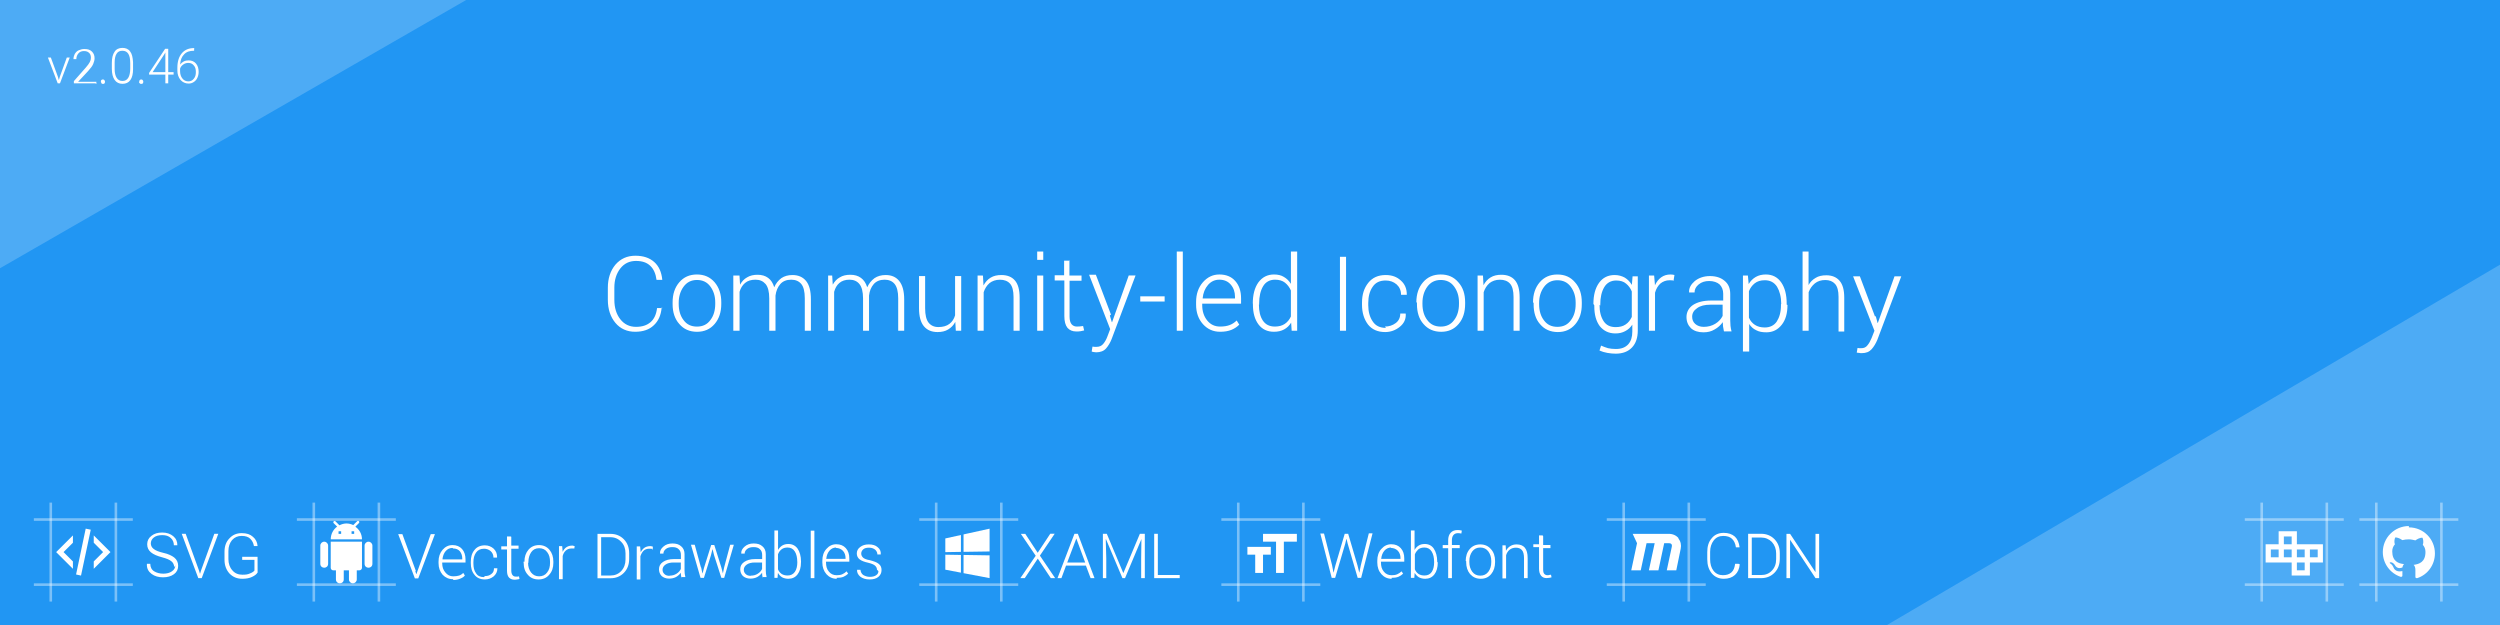
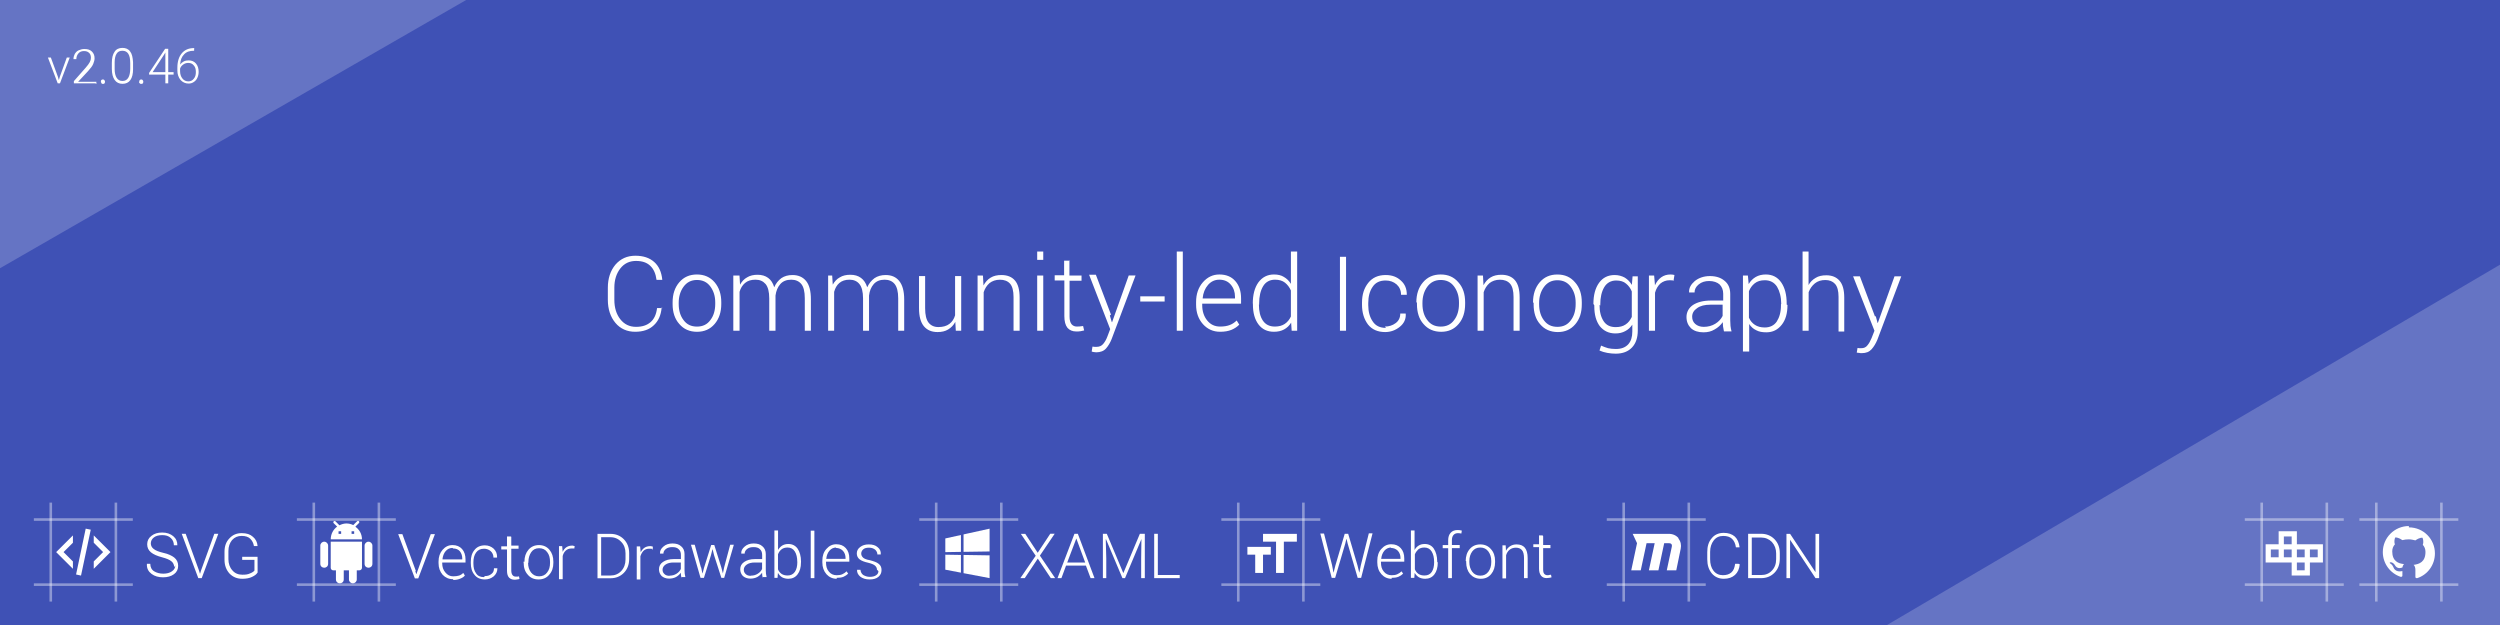
<svg xmlns="http://www.w3.org/2000/svg" fill="#fff" height="240" width="960" viewBox="0 0 960 240">
  <style>.a20{fill-opacity:.2;}.a40{fill-opacity:.4;}</style>
-   <path fill="#2196f3" d="M0 0h960v240H0z" />
+   <path fill="#3f51b5" d="M0 0h960v240H0z" />
  <path class="a20" d="M0 103V0h179L0 103zm820.37 414.8L1204 292.3 1058.06 44 674.43 269.5l145.94 248.3z" />
  <path d="M22.25 29.53l.32 1.16h.05l.35-1.2 2.68-7.4h1.13L23.03 32h-.87l-3.76-9.9h1.13l2.72 7.43zM36.67 32h-8.3v-.85L32.9 26c.76-.86 1.28-1.58 1.57-2.14.3-.56.44-1.1.44-1.65 0-.8-.2-1.5-.7-1.9-.5-.5-1.1-.7-2-.7-.9 0-1.6.3-2.1.9s-.8 1.3-.8 2.2h-1.1c0-.7.2-1.4.5-2 .4-.6.8-1.1 1.5-1.4.7-.3 1.4-.5 2.2-.5 1.3 0 2.2.3 2.9 1 .7.7 1 1.5 1 2.6 0 .7-.2 1.3-.5 2.1s-1 1.7-2 2.8L30 31.4h7v.9zm2.06-.73c0-.2.07-.4.2-.54.15-.15.34-.22.58-.22.3 0 .5.1.6.3.2.2.2.4.2.6 0 .2 0 .4-.2.6-.1.2-.3.2-.6.2-.2 0-.4 0-.5-.2-.1-.1-.2-.3-.2-.5zm12.37-4.8c0 1.88-.34 3.3-1.03 4.26-.68.97-1.7 1.46-3.03 1.46-1.3 0-2.32-.5-3.02-1.5-.7-1-1.06-2.4-1.07-4.2v-2.3c0-1.9.34-3.3 1.04-4.3.6-1 1.7-1.5 3-1.5s2.3.4 3 1.4c.7.9 1 2.3 1.1 4.1v2.4zM50 24.1c0-1.52-.24-2.67-.73-3.44-.5-.78-1.25-1.17-2.25-1.17-.98 0-1.72.3-2.22 1.1-.5.7-.76 1.9-.77 3.3v2.6c0 1.5.26 2.6.77 3.4.5.8 1.26 1.2 2.24 1.2.97 0 1.7-.4 2.2-1.2.5-.8.76-2 .77-3.5V24zm3.48 7.17c0-.2.07-.4.2-.54.14-.15.33-.22.58-.22.24 0 .43.1.57.3.14.2.2.4.2.6 0 .2-.06.4-.2.6s-.33.2-.57.2c-.25 0-.44 0-.57-.2-.2-.1-.3-.3-.3-.5zM64.6 27.7h2.06v.94H64.6V32h-1.1v-3.36h-6.25V28l6.15-9.25h1.2v8.96zm-6 0h4.9v-7.54L63 21l-4.4 6.7zm15.95-9.14v.93h-.12c-1.6 0-2.84.4-3.75 1.4-.9.9-1.42 2.2-1.5 3.9.35-.5.8-.9 1.38-1.2.56-.3 1.2-.4 1.9-.4 1.16 0 2.1.4 2.78 1.2.7.8 1.04 1.9 1.04 3.2 0 .8-.17 1.6-.5 2.3-.3.7-.77 1.2-1.37 1.6-.6.4-1.2.6-2 .6-1.2 0-2.3-.5-3.1-1.4-.8-1-1.2-2.2-1.2-3.6V26c0-2.4.6-4.23 1.7-5.54 1.1-1.3 2.6-1.97 4.6-2h.3zm-2.27 5.6c-.7 0-1.34.2-1.93.62-.6.42-1 .94-1.2 1.58v.94c0 1.16.3 2.1.9 2.85.58.74 1.35 1.1 2.3 1.1.85 0 1.54-.34 2.06-1.02.6-.68.8-1.54.8-2.57 0-1.06-.2-1.9-.8-2.54-.5-.64-1.2-.96-2.1-.96zm181.74 93.94l.04.12c-.25 2.85-1.26 5.1-3.05 6.73-1.7 1.63-4.1 2.45-7.1 2.45-3.1 0-5.7-1.14-7.6-3.42-1.9-2.28-2.9-5.24-2.9-8.86v-4.62c0-3.6 1-6.57 2.9-8.86 2-2.3 4.5-3.44 7.7-3.44 3 0 5.4.8 7.2 2.4 1.8 1.6 2.8 3.86 3.1 6.76v.1l-2.2.02c-.3-2.36-1.1-4.16-2.4-5.4-1.3-1.26-3.1-1.88-5.5-1.88-2.5 0-4.5.96-6 2.88s-2.3 4.38-2.3 7.38v4.65c0 3.1.8 5.6 2.3 7.5 1.5 1.9 3.5 2.9 6 2.9 2.4 0 4.2-.6 5.6-1.8 1.4-1.2 2.2-3 2.5-5.4h2.2zm4.26-2.02c0-3.13.85-5.7 2.56-7.68 1.7-2 3.96-3 6.78-3 2.82 0 5.08 1 6.8 3 1.7 2 2.55 4.55 2.55 7.67v.66c0 3.13-.85 5.7-2.55 7.68-1.7 2-3.96 3-6.77 3-2.83 0-5.1-1-6.8-3-1.72-1.9-2.57-4.5-2.57-7.6v-.6zm2.34.63c0 2.5.62 4.6 1.86 6.2 1.23 1.7 2.96 2.5 5.17 2.5 2.18 0 3.9-.8 5.13-2.5 1.24-1.6 1.87-3.7 1.87-6.2v-.6c0-2.4-.63-4.4-1.88-6.1-1.25-1.7-2.97-2.5-5.15-2.5-2.2 0-3.9.9-5.14 2.6-1.24 1.7-1.86 3.8-1.86 6.2v.7zm23.34-10.9l.22 3.5c.67-1.2 1.57-2.2 2.7-2.8 1.13-.7 2.47-1 4.04-1 1.6 0 2.96.4 4.04 1.2 1.1.8 1.87 2 2.34 3.6.64-1.5 1.55-2.6 2.73-3.5 1.18-.8 2.6-1.2 4.3-1.2 2.25 0 4 .8 5.22 2.3 1.22 1.5 1.83 3.8 1.83 7V127h-2.34v-12.43c0-2.62-.46-4.47-1.38-5.55-.92-1.08-2.2-1.62-3.83-1.62-1.8 0-3.22.57-4.2 1.7-1 1.15-1.6 2.6-1.84 4.4V127h-2.4v-12.43c0-2.57-.5-4.4-1.4-5.5-1-1.12-2.2-1.67-3.9-1.67s-3 .42-4 1.27c-1 .84-1.7 1.98-2.1 3.4V127h-2.4v-21.2h2.1zm35.6 0l.22 3.5c.67-1.2 1.57-2.2 2.7-2.8 1.13-.7 2.47-1 4.03-1 1.7 0 3 .4 4.1 1.2 1.1.8 1.9 2 2.4 3.6.7-1.5 1.6-2.6 2.8-3.5 1.2-.8 2.6-1.2 4.3-1.2 2.3 0 4 .8 5.2 2.3 1.2 1.5 1.9 3.8 1.9 7V127h-2.3v-12.43c0-2.62-.5-4.47-1.4-5.55-.9-1.08-2.2-1.62-3.8-1.62-1.8 0-3.2.57-4.2 1.7-1 1.15-1.6 2.6-1.8 4.4V127h-2.3v-12.43c0-2.57-.5-4.4-1.4-5.5-.9-1.12-2.2-1.67-3.8-1.67s-2.9.42-3.9 1.27c-1 .84-1.6 1.98-2 3.4V127H318v-21.2h2.1zm47.27 17.8c-.67 1.3-1.58 2.2-2.73 2.9-1.14.7-2.5 1-4.06 1-2.23 0-3.97-.7-5.24-2.2-1.26-1.5-1.9-3.8-1.9-7V106h2.35v12.34c0 2.6.44 4.43 1.32 5.55.88 1.1 2.13 1.7 3.75 1.7 1.77 0 3.18-.4 4.23-1.2 1.06-.8 1.8-1.9 2.2-3.3V106h2.35v21h-2.07l-.2-3.47zm10.63-17.7l.2 3.7c.7-1.3 1.6-2.3 2.76-3 1.15-.7 2.5-1 4.1-1 2.28 0 4.03.7 5.22 2.1 1.2 1.4 1.8 3.6 1.8 6.6V127h-2.34v-12.92c0-2.44-.46-4.16-1.36-5.17-.9-1-2.2-1.5-3.86-1.5-1.64 0-2.98.5-4 1.3-1.05.9-1.8 2.1-2.25 3.5V127h-2.34v-21.2h2zM400.6 127h-2.32v-21.2h2.33V127zm0-27.2h-2.32v-3.2h2.33v3.2zm10.06.4v5.6h4.65v2h-4.6v13.8c0 1.37.3 2.35.8 2.93.5.58 1.2.87 2 .87.4 0 .8-.02 1.1-.05.4-.03.8-.08 1.3-.16l.4 1.7c-.4.1-.8.2-1.4.3-.5.1-1.1.1-1.6.1-1.5 0-2.6-.5-3.4-1.4-.8-1-1.2-2.5-1.2-4.5v-13.7H405v-2h3.62v-5.6h2.36zm15.52 20.97l.75 2.52h.12l6.38-17.9h2.62l-9.18 24.4c-.55 1.4-1.26 2.6-2.13 3.6-.87 1-2.15 1.5-3.83 1.5-.2 0-.6-.1-.9-.1-.4-.1-.7-.1-.8-.2l.3-1.9.8.1h.8c1.1 0 1.9-.4 2.5-1.1.6-.7 1.2-1.7 1.6-2.8l1.1-2.9-8.1-20.9h2.6l5.8 15.3zm11.68-7.37h9.36v2h-9.36zm14.02-17.2h2.32V127h-2.32zm16.64 30.8c-2.64 0-4.84-.98-6.6-2.94-1.74-1.96-2.62-4.44-2.62-7.44v-1.08c0-3.03.87-5.55 2.6-7.54 1.75-2 3.85-3 6.33-3 2.6 0 4.63.83 6.1 2.5 1.5 1.67 2.24 3.9 2.24 6.67v2.03h-14.92v.56c0 2.34.63 4.3 1.9 5.88 1.25 1.57 2.9 2.36 4.97 2.36 1.46 0 2.7-.2 3.73-.6 1.03-.4 1.9-1 2.63-1.74l1 1.6c-.8.83-1.8 1.5-3 2-1.23.5-2.68.74-4.36.74zm-.3-20c-1.73 0-3.18.67-4.35 2.02-1.17 1.36-1.85 3.05-2.05 5.08l.04.1h12.38v-.6c0-1.88-.54-3.44-1.62-4.7-1.08-1.27-2.55-1.9-4.4-1.9zm12.85 9.17c0-3.38.7-6.1 2.14-8.12 1.5-2.03 3.5-3.05 6-3.05 1.5 0 2.8.3 3.8.94 1.1.63 2 1.52 2.7 2.67V96.6h2.4V127H496l-.2-3.1c-.7 1.14-1.6 2-2.7 2.6-1.1.6-2.4.9-3.9.9-2.55 0-4.53-.94-5.95-2.83-1.42-1.9-2.13-4.42-2.13-7.6v-.4zm2.35.4c0 2.58.5 4.63 1.53 6.15 1.02 1.52 2.56 2.28 4.62 2.28 1.5 0 2.77-.34 3.78-1.02 1-.68 1.8-1.63 2.35-2.84v-10c-.53-1.22-1.3-2.22-2.27-3-.97-.76-2.25-1.14-3.82-1.14-2 0-3.6.85-4.6 2.55-1 1.7-1.5 3.9-1.5 6.62v.4zm31.12-18.37h2.34V127h-2.34zm17.28 26.8c1.55 0 2.92-.44 4.1-1.32 1.2-.88 1.78-2.1 1.78-3.67h2.07l.04.2c.1 2-.7 3.6-2.3 4.9-1.6 1.3-3.5 2-5.6 2-2.9 0-5.1-1-6.6-2.9-1.5-2-2.3-4.5-2.3-7.6v-.8c0-3.1.8-5.6 2.4-7.6 1.6-2 3.8-3 6.7-3 2.4 0 4.3.7 5.8 2.1 1.6 1.4 2.3 3.2 2.3 5.4v.1H538c0-1.7-.6-3-1.7-4-1.17-1-2.56-1.5-4.2-1.5-2.28 0-3.96.8-5.05 2.5-1.1 1.6-1.64 3.7-1.64 6.2v.8c0 2.5.6 4.6 1.7 6.2 1.1 1.7 2.8 2.5 5.1 2.5zm12.06-9.32c0-3.13.85-5.7 2.56-7.68 1.7-2 3.96-3 6.77-3 2.9 0 5.1 1 6.8 3 1.8 2 2.6 4.55 2.6 7.67v.66c0 3.13-.8 5.7-2.5 7.68-1.7 2-3.9 3-6.7 3-2.8 0-5.1-1-6.8-3-1.7-1.9-2.5-4.5-2.5-7.6v-.6zm2.34.63c0 2.5.62 4.6 1.86 6.2 1.24 1.7 2.96 2.5 5.17 2.5 2.18 0 3.9-.8 5.13-2.5 1.24-1.6 1.87-3.7 1.87-6.2v-.6c0-2.4-.63-4.4-1.88-6.1-1.25-1.7-2.97-2.5-5.15-2.5-2.2 0-3.9.9-5.14 2.6-1.24 1.7-1.86 3.8-1.86 6.2v.7zm23.24-10.9l.2 3.7c.7-1.3 1.6-2.3 2.76-3 1.15-.7 2.5-1 4.1-1 2.28 0 4.02.7 5.22 2.1 1.2 1.4 1.8 3.6 1.8 6.6V127h-2.34v-12.92c0-2.44-.46-4.16-1.36-5.17-.9-1-2.2-1.5-3.86-1.5-1.64 0-2.98.5-4 1.3-1.05.9-1.8 2.1-2.25 3.5V127h-2.34v-21.2h2zm19.22 10.3c0-3.1.85-5.7 2.56-7.7 1.7-2 3.96-3 6.77-3 2.9 0 5.1 1 6.8 3 1.8 2 2.6 4.6 2.6 7.7v.7c0 3.2-.8 5.7-2.5 7.7s-3.9 3-6.7 3c-2.8 0-5.1-1-6.8-3-1.7-1.9-2.5-4.5-2.5-7.6v-.6zm2.34.7c0 2.5.62 4.6 1.86 6.2 1.24 1.7 2.96 2.5 5.17 2.5 2.18 0 3.9-.8 5.13-2.5 1.24-1.6 1.87-3.7 1.87-6.2v-.6c0-2.4-.63-4.4-1.88-6.1-1.25-1.7-2.97-2.5-5.15-2.5-2.2 0-3.9.9-5.14 2.6-1.24 1.7-1.86 3.7-1.86 6.2v.7zm20.85-.1c0-3.4.72-6.1 2.16-8.1 1.44-2 3.44-3 6-3 1.5 0 2.8.4 3.9 1 1.1.7 2 1.6 2.7 2.8l.28-3.3h2v20.8c0 2.7-.7 4.9-2.2 6.5-1.5 1.6-3.6 2.4-6.3 2.4-1 0-2.1-.1-3.2-.3s-2.1-.5-3-.9l.6-1.9c.9.4 1.7.7 2.7 1 .9.2 1.9.3 3 .3 2.1 0 3.6-.6 4.7-1.76 1.1-1.2 1.6-2.84 1.6-4.94v-2.64c-.7 1.06-1.6 1.9-2.7 2.47-1.1.6-2.3.9-3.8.9-2.5 0-4.5-.96-6-2.8-1.4-1.9-2.1-4.4-2.1-7.6v-.4zm2.35.4c0 2.6.52 4.6 1.56 6.2s2.6 2.3 4.65 2.3c1.5 0 2.77-.3 3.78-1 1.1-.7 1.8-1.7 2.4-2.9v-9.8c-.5-1.2-1.2-2.2-2.2-3-.9-.8-2.2-1.2-3.8-1.2-2 0-3.6.9-4.6 2.6-1 1.7-1.5 3.9-1.5 6.6v.4zm28.68-9.4l-1.72-.1c-1.47 0-2.68.5-3.63 1.3-.94.9-1.6 2-2.02 3.5V127h-2.34v-21.2h2l.3 3.52v.24c.6-1.3 1.4-2.33 2.4-3.06s2.2-1.1 3.6-1.1c.3 0 .6.02.8.06.3.04.5.08.7.13l-.3 1.9zm19.07 19.4c-.16-.7-.27-1.3-.33-1.8-.07-.5-.1-1-.1-1.6-.78 1.1-1.83 2.1-3.13 2.8-1.3.8-2.7 1.1-4.3 1.1-2 0-3.6-.5-4.8-1.6-1.1-1.1-1.7-2.5-1.7-4.3 0-1.9.9-3.5 2.5-4.6 1.7-1.1 4-1.7 6.9-1.7h4.7v-2.6c0-1.5-.5-2.7-1.4-3.6-.9-.8-2.3-1.3-4-1.3-1.6 0-2.9.4-4 1.3s-1.6 1.9-1.6 3.1h-2.1v-.1c-.1-1.6.7-3 2.2-4.3 1.5-1.2 3.5-1.9 5.8-1.9s4.2.6 5.6 1.8c1.5 1.2 2.2 2.9 2.2 5.1V123c0 .72.1 1.45.1 2.15.1.7.2 1.4.4 2.1H662zm-7.68-1.6c1.6 0 3.1-.4 4.4-1.2 1.3-.8 2.2-1.8 2.8-3V117h-4.7c-2.2 0-3.9.44-5.1 1.33-1.3.88-1.9 1.97-1.9 3.28 0 1.2.4 2.1 1.2 2.8.8.7 1.9 1.1 3.2 1.1zm32.1-8.4c0 3.2-.7 5.7-2.2 7.6-1.5 1.9-3.4 2.9-5.9 2.9-1.5 0-2.8-.2-3.9-.8-1.1-.5-2-1.3-2.7-2.4V135h-2.4v-29.2h1.9l.3 3.28c.7-1.17 1.6-2.08 2.7-2.72 1.1-.64 2.4-.96 3.9-.96 2.5 0 4.5 1.02 5.9 3.05 1.4 2.03 2.1 4.73 2.1 8.12v.4zm-2.4-.4c0-2.7-.6-4.9-1.6-6.6-1.1-1.7-2.7-2.5-4.7-2.5-1.6 0-2.9.4-3.9 1.2-1 .8-1.7 1.8-2.2 3V122c.5 1.17 1.3 2.1 2.3 2.75 1 .65 2.2 1 3.8 1 2 0 3.6-.8 4.6-2.3 1-1.57 1.6-3.6 1.6-6.17v-.4zm10.4-7.1c.7-1.3 1.6-2.2 2.8-2.9 1.1-.7 2.5-1 4.1-1 2.2 0 3.9.7 5.1 2.1 1.2 1.4 1.8 3.5 1.8 6.5v13H706V114c0-2.3-.44-3.96-1.34-4.97-.9-1-2.15-1.5-3.74-1.5-1.6 0-2.94.43-4 1.28-1.1.9-1.88 2-2.4 3.4V127h-2.33V96.6h2.3v12.82zm25.9 11.8l.7 2.6h.1l6.4-17.9h2.6l-9.2 24.4c-.6 1.4-1.3 2.6-2.2 3.6-.9 1-2.1 1.5-3.8 1.5-.3 0-.6 0-1-.1-.4 0-.7-.1-.9-.1l.3-1.8.7.1h.7c1 0 1.8-.3 2.4-1.1.6-.7 1.1-1.6 1.6-2.8l1.1-2.8-8.2-20.9h2.6l5.8 15.4z" />
  <path class="a40" d="M19 193h1v38h-1zm25 0h1v38h-1z" />
  <path class="a40" d="M13 199h38v1H13zm0 25h38v1H13z" />
  <path d="M32.9 203l1.95.4-3.74 17.62-1.9-.42 3.7-17.6zm6.7 9l-3.6-3.6v-2.8l6.42 6.4-6.42 6.42v-2.83l3.6-3.6zm-18.02 0l6.42-6.4v2.82L24.4 212l3.6 3.6v2.82l-6.42-6.4zm45.3 5.82c0-.93-.35-1.7-1.04-2.27-.7-.6-1.9-1.1-3.64-1.56-1.86-.5-3.28-1.1-4.24-1.9-.96-.8-1.44-1.8-1.44-3.1s.54-2.4 1.6-3.2c1.1-.9 2.47-1.3 4.16-1.3 1.75 0 3.17.5 4.25 1.4s1.6 2.1 1.57 3.5h-1.33c0-1.1-.4-2.1-1.2-2.8-.82-.8-1.9-1.1-3.3-1.1-1.36 0-2.43.3-3.2.9-.77.6-1.16 1.4-1.16 2.3 0 .8.4 1.6 1.1 2.1.7.6 2 1.1 3.7 1.5 1.9.4 3.3 1.1 4.2 1.8 1 .8 1.5 1.9 1.5 3.2 0 1.3-.5 2.4-1.6 3.2-1.1.8-2.5 1.2-4.2 1.2-1.7 0-3.2-.4-4.4-1.3-1.2-.9-1.9-2.1-1.8-3.8v-.1h1.3c0 1.3.5 2.3 1.5 2.9 1 .6 2.2.9 3.5.9s2.5-.3 3.3-.9c.9-.6 1.3-1.37 1.3-2.3zm9.55 1.3l.34 1.14h.07l.34-1.14 5.12-14.15h1.53L77.46 222h-1.32l-6.36-17.03h1.52l5.13 14.15zm22.38.84c-.3.56-1 1.08-2 1.56-1 .5-2.3.73-3.8.73-2 0-3.6-.68-4.9-2.03-1.2-1.34-1.9-3.1-1.9-5.24v-3.12c0-2.1.6-3.82 1.9-5.14 1.2-1.33 2.8-2 4.7-2 1.9 0 3.3.47 4.3 1.4 1.1.9 1.7 2.1 1.8 3.57h-1.4c-.2-1.2-.7-2.1-1.4-2.8-.7-.7-1.8-1.1-3.3-1.1-1.5 0-2.7.5-3.7 1.6-.9 1.1-1.4 2.5-1.4 4.2v3.1c0 1.7.5 3.2 1.5 4.3 1 1.2 2.3 1.7 3.9 1.7 1.2 0 2.1-.1 2.9-.5.8-.3 1.4-.7 1.7-1.1V215H93v-1.2h5.9l.02 6.1z" />
  <path class="a40" d="M120 193h1v38h-1zm25 0h1v38h-1z" />
  <path class="a40" d="M114 199h38v1h-38zm0 25h38v1h-38z" />
  <path d="M136 205h-1v-1h1m-5 1h-1v-1h1m5.53-1.84l1.3-1.3c.2-.2.2-.5 0-.7-.2-.2-.5-.2-.7 0l-1.48 1.47c-.8-.4-1.7-.62-2.65-.62-.96 0-1.86.3-2.66.7l-1.5-1.5c-.18-.2-.5-.2-.7 0-.2.2-.2.5 0 .7l1.32 1.3c-1.5 1.1-2.46 2.9-2.46 4.9h12c0-2-.97-3.7-2.47-4.8zm4.97 5.85c-.83 0-1.5.7-1.5 1.5v7c0 .9.67 1.5 1.5 1.5s1.5-.6 1.5-1.5v-7c0-.8-.67-1.5-1.5-1.5zm-17 0c-.83 0-1.5.7-1.5 1.5v7c0 .9.67 1.5 1.5 1.5s1.5-.6 1.5-1.5v-7c0-.8-.67-1.5-1.5-1.5zm2.5 10c0 .6.45 1 1 1h1v3.5c0 .9.67 1.5 1.5 1.5s1.5-.6 1.5-1.5V219h2v3.5c0 .84.67 1.5 1.5 1.5s1.5-.66 1.5-1.5V219h1c.55 0 1-.44 1-1v-10h-12v10zm32.47 1.2l.34 1.2h.1l.4-1.1 5.1-14.2h1.6l-6.4 17h-1.3l-6.4-17h1.6l5.2 14.2zm14.46 3.2c-1.6 0-2.9-.6-3.96-1.7-1.04-1.2-1.57-2.7-1.57-4.5v-.6c0-1.8.52-3.3 1.56-4.5 1.05-1.2 2.3-1.8 3.8-1.8 1.55 0 2.77.5 3.66 1.5.9 1 1.34 2.4 1.34 4v1.2h-8.95v.3c0 1.4.4 2.6 1.2 3.5.8 1 1.8 1.5 3 1.5.9 0 1.6-.1 2.3-.3.6-.2 1.2-.6 1.6-1l.6 1c-.4.5-1 .9-1.8 1.2-.7.3-1.6.5-2.6.5zm-.18-12c-1.03 0-1.9.4-2.6 1.2-.7.8-1.12 1.9-1.24 3.1l.1.1h7.5v-.3c0-1.1-.3-2-.9-2.8-.6-.7-1.5-1.1-2.6-1.1zm12.48 10.8c.93 0 1.75-.2 2.46-.8.7-.5 1-1.2 1-2.2h1.3v.1c0 1.2-.5 2.2-1.4 3-1 .8-2.1 1.2-3.4 1.2-1.7 0-3.1-.6-4-1.8-1-1.2-1.4-2.7-1.4-4.5v-.5c0-1.8.4-3.3 1.4-4.5.9-1.2 2.3-1.8 4-1.8 1.4 0 2.5.5 3.4 1.3.9.9 1.3 1.9 1.3 3.3l-.1.1h-1.3c0-1-.4-1.9-1.1-2.5-.7-.6-1.6-.9-2.5-.9-1.4 0-2.4.5-3.1 1.5-.7 1-1 2.2-1 3.7v.5c0 1.5.3 2.78 1 3.7.6 1 1.6 1.5 3 1.5zm10.1-15.1v3.4h2.8v1.2h-2.8v8.3c0 .8.15 1.4.46 1.8.3.4.7.6 1.2.6h.6c.2 0 .4 0 .7-.1l.2 1c-.3.1-.5.2-.9.2-.4.1-.7.1-1 .1-.9 0-1.6-.3-2.1-.8s-.8-1.4-.8-2.6V211h-2.2v-1.2h2.2V206h1.4zm5.05 9.6c0-1.9.52-3.4 1.54-4.6 1.02-1.2 2.38-1.8 4.07-1.8 1.6 0 3 .6 4 1.8 1 1.2 1.5 2.7 1.5 4.6v.4c0 1.9-.5 3.4-1.6 4.6-1 1.2-2.4 1.8-4.1 1.8-1.7 0-3.1-.6-4.1-1.8-1.1-1.2-1.6-2.7-1.6-4.6l-.1-.4zm1.4.4c0 1.5.38 2.7 1.13 3.7.8 1 1.8 1.5 3.1 1.5s2.4-.5 3.1-1.5c.8-1 1.1-2.2 1.1-3.7v-.4c0-1.4-.3-2.7-1.1-3.7-.7-1-1.8-1.5-3.1-1.5s-2.3.5-3 1.5c-.7 1-1.1 2.3-1.1 3.7v.4zm17.72-5.5h-1.06c-.88 0-1.6.3-2.17.8-.56.5-.97 1.2-1.2 2.1v8.9h-1.42v-12.7h1.23l.18 2.1v.1c.37-.8.86-1.4 1.47-1.8.62-.4 1.35-.6 2.2-.6.2 0 .36 0 .53.1l.42.1-.2 1.2zm8.94 11.7V205h4.96c2.08 0 3.8.7 5.16 2.08 1.36 1.4 2.04 3.17 2.04 5.35v2.2c0 2.18-.68 3.97-2.04 5.35-1.36 1.38-3.08 2.07-5.16 2.07h-4.96zm1.4-15.8V221h3.56c1.68 0 3.07-.56 4.16-1.74 1.1-1.18 1.64-2.67 1.64-4.47v-2.3c0-1.8-.55-3.3-1.64-4.4-1.1-1.2-2.48-1.8-4.16-1.8h-3.57zm19.4 4.2h-1.03c-.8 0-1.6.3-2.1.8s-.9 1.2-1.2 2.1v8.9h-1.4v-12.7h1.3l.2 2.1v.2c.4-.8.9-1.4 1.5-1.8.6-.4 1.4-.6 2.2-.6.2 0 .4 0 .6.1l.4.1-.1 1.2zM261.7 222c-.1-.42-.16-.8-.2-1.1-.04-.33-.06-.64-.06-.97-.47.67-1.1 1.22-1.87 1.66-.8.4-1.66.6-2.64.6-1.2 0-2.17-.4-2.86-1-.68-.7-1.02-1.6-1.02-2.6 0-1.2.5-2.1 1.52-2.8 1.02-.7 2.38-1.1 4.1-1.1h2.8v-1.6c0-1-.3-1.7-.87-2.2-.58-.6-1.4-.8-2.45-.8-.97 0-1.78.2-2.43.7-.65.5-.97 1.1-.97 1.8h-1.28l-.03-.1c-.05-1 .38-1.8 1.3-2.6.9-.8 2.06-1.2 3.46-1.2s2.53.3 3.38 1.1c.85.7 1.28 1.7 1.28 3v6.2c0 .4.02.9.07 1.3s.14.8.25 1.3h-1.46zm-4.6-.95c1 0 1.9-.24 2.66-.73.78-.48 1.34-1.1 1.68-1.84V216h-2.82c-1.28 0-2.3.27-3.06.8-.76.53-1.14 1.2-1.14 1.98 0 .67.24 1.2.7 1.63.48.5 1.14.7 1.97.7zm12.14-3.15l.48 2.26h.07l.6-2.27 2.7-8.6h1.2l2.7 8.6.6 2.3.5-2.4 2.3-8.6h1.4l-3.7 12.7H277l-2.8-8.7-.54-2.2h-.1l-.55 2.2-2.7 8.7H269l-3.67-12.7h1.45l2.35 8.6zm23.66 4.1c-.1-.42-.16-.8-.2-1.1-.04-.33-.06-.64-.06-.97-.47.67-1.1 1.22-1.87 1.66-.8.4-1.66.6-2.64.6-1.2 0-2.17-.4-2.86-1-.68-.7-1.02-1.6-1.02-2.6 0-1.2.5-2.1 1.52-2.8 1.02-.7 2.38-1.1 4.1-1.1h2.8v-1.6c0-1-.3-1.7-.87-2.2-.58-.6-1.4-.8-2.45-.8-.97 0-1.78.2-2.43.7-.65.5-.97 1.1-.97 1.8h-1.28l-.03-.1c-.05-1 .38-1.8 1.3-2.6.9-.8 2.06-1.2 3.46-1.2s2.53.3 3.38 1.1c.85.7 1.28 1.7 1.28 3v6.2c0 .4.02.9.07 1.3s.14.8.25 1.3h-1.46zm-4.6-.95c1 0 1.9-.24 2.66-.73.78-.48 1.34-1.1 1.68-1.84V216h-2.82c-1.28 0-2.3.27-3.06.8-.76.53-1.14 1.2-1.14 1.98 0 .67.24 1.2.7 1.63.48.5 1.14.7 1.97.7zm19.27-5.05c0 1.9-.43 3.42-1.3 4.55-.85 1.13-2.03 1.7-3.54 1.7-.9 0-1.7-.2-2.4-.56-.65-.4-1.2-1-1.6-1.7l-.16 1.9h-1.2v-18.2h1.4v7.5c.42-.7.96-1.3 1.6-1.7.67-.4 1.45-.6 2.36-.6 1.5 0 2.7.6 3.56 1.8.8 1.2 1.3 2.9 1.3 4.9v.2zm-1.42-.25c0-1.63-.3-2.96-.93-3.97-.63-1.02-1.56-1.53-2.78-1.53-.98 0-1.77.24-2.37.73-.6.5-1.04 1.1-1.32 1.88v5.77c.3.74.78 1.33 1.4 1.76.62.4 1.4.6 2.3.6 1.24 0 2.16-.5 2.78-1.4.64-.9.94-2.2.94-3.7v-.3zm5.17-11.98h1.4V222h-1.4zm10 18.48c-1.6 0-2.92-.6-3.97-1.76-1.04-1.2-1.57-2.7-1.57-4.5v-.7c0-1.8.52-3.4 1.56-4.5 1.05-1.2 2.3-1.8 3.8-1.8 1.55 0 2.77.5 3.66 1.5.9 1 1.34 2.3 1.34 4v1.2h-8.95v.3c0 1.4.3 2.6 1.1 3.5.7.9 1.7 1.4 3 1.4.8 0 1.6-.1 2.2-.4.6-.3 1.1-.6 1.6-1.1l.6.9c-.5.5-1.1.9-1.8 1.2-.7.3-1.6.4-2.6.4zm-.2-12c-1.03 0-1.9.4-2.6 1.2-.7.82-1.1 1.84-1.23 3.06v.1h7.4v-.3c0-1.1-.3-2-1-2.8-.7-.7-1.6-1.1-2.7-1.1zm15.63 8.5c0-.6-.25-1.1-.74-1.55-.5-.44-1.4-.8-2.6-1.1-1.5-.32-2.6-.75-3.3-1.3-.7-.53-1.1-1.3-1.1-2.28 0-.98.4-1.8 1.3-2.47.9-.67 1.9-1 3.3-1 1.5 0 2.6.35 3.4 1.06.9.7 1.3 1.6 1.2 2.7v.1h-1.3c0-.7-.3-1.3-.8-1.8-.6-.5-1.4-.8-2.4-.8s-1.8.2-2.3.7c-.5.5-.7 1-.7 1.6 0 .6.3 1.1.7 1.5.4.4 1.3.8 2.6 1 1.5.4 2.7.8 3.4 1.4.8.6 1.1 1.4 1.1 2.4 0 1.1-.4 1.9-1.2 2.6-.8.7-2 1-3.4 1-1.5 0-2.7-.4-3.6-1.1-.8-.7-1.3-1.6-1.2-2.6h1.3c.1.9.5 1.6 1.1 2 .7.4 1.5.7 2.5.7s1.8-.2 2.4-.6c.6-.4.9-.9.9-1.6z" />
  <path class="a40" d="M359 193h1v38h-1zm25 0h1v38h-1z" />
  <path class="a40" d="M353 199h38v1h-38zm0 25h38v1h-38z" />
  <path d="M363 212v-5.24l6-1.32v6.48l-6 .1zm17-9v8.76l-10 .15v-6.7l10-2.2zm-17 10l6 .1v6.8l-6-1.14V213zm17 .26V222l-10-1.9v-7l10 .16zm18.48-1l4.82-7.3h1.7l-5.68 8.4 5.86 8.65h-1.67l-5-7.5-5 7.5h-1.7l5.9-8.6-5.7-8.4h1.7l4.8 7.3zm18.68 4.94h-7.8l-1.77 4.8h-1.5l6.5-17.03h1.3l6.4 17.03h-1.5l-1.8-4.8zm-7.35-1.2h6.9l-3.4-9.22-3.5 9.22zm15.2-11.03l6.3 15h.1l6.3-15h1.9V222h-1.4v-7.52l.1-7.45V207l-6.3 15h-1l-6.3-14.92h-.1l.2 7.4V222h-1.3v-17.03h1.8zm19.6 15.83h8.4v1.2h-9.8v-17.03h1.4v15.84z" />
  <path class="a40" d="M475 193h1v38h-1zm25 0h1v38h-1z" />
  <path class="a40" d="M469 199h38v1h-38zm0 25h38v1h-38z" />
  <path d="M479 213h3v7h3v-7h3v-3h-9m6-5v3h5v12h3v-12h5v-3h-13zm26.54 12.2l.5 2.6h.08l.65-2.6 3.6-12.23h1.33l3.6 12.22.63 2.6h.07l.55-2.7 3.08-12.3h1.43l-4.38 17.1h-1.33l-3.83-13.1-.44-1.8H517l-.43 1.8-3.87 13.1h-1.33l-4.37-17h1.43l3.1 12.2zm22.86 5.05c-1.58 0-2.9-.6-3.94-1.76-1.06-1.2-1.58-2.7-1.58-4.5v-.7c0-1.8.52-3.4 1.56-4.5 1.05-1.2 2.3-1.8 3.8-1.8 1.55 0 2.77.5 3.66 1.5.9 1 1.34 2.3 1.34 4v1.2h-8.95v.3c0 1.4.3 2.6 1.1 3.5.7.9 1.7 1.4 3 1.4.8 0 1.6-.1 2.2-.4.6-.3 1.1-.6 1.6-1.1l.6.9c-.5.5-1.1.9-1.8 1.2-.8.3-1.6.4-2.6.4zm-.16-12c-1.04 0-1.92.4-2.62 1.2-.7.82-1.1 1.84-1.23 3.06v.1h7.4v-.3c0-1.1-.3-2-1-2.8-.7-.7-1.6-1.1-2.7-1.1zM552.1 216c0 1.9-.42 3.42-1.28 4.55-.86 1.13-2.04 1.7-3.55 1.7-.93 0-1.73-.2-2.4-.56-.67-.4-1.22-1-1.63-1.7l-.15 1.9h-1.3v-18.2h1.4v7.5c.4-.7.9-1.3 1.6-1.7.6-.4 1.4-.6 2.3-.6 1.5 0 2.7.6 3.5 1.8.8 1.2 1.3 2.9 1.3 4.9v.2zm-1.4-.25c0-1.63-.32-2.96-.94-3.97-.63-1.02-1.55-1.53-2.78-1.53-.98 0-1.77.24-2.37.73-.5.5-1 1.1-1.3 1.88v5.77c.3.74.8 1.33 1.4 1.76.6.4 1.4.6 2.3.6 1.3 0 2.2-.5 2.8-1.4.6-.9.9-2.2.9-3.7v-.3zm5.4 6.25v-11.5H554v-1.2h2.1v-1.83c0-1.26.33-2.23.97-2.9.63-.7 1.52-1.04 2.67-1.04.26 0 .52.02.8.05.25.04.52.1.8.17l-.18 1.13c-.18-.05-.38-.08-.58-.1-.2-.04-.43-.05-.7-.05-.76 0-1.35.24-1.75.72-.4.48-.6 1.15-.6 2v1.84h3v1.2h-3V222h-1.42zm6.73-6.55c0-1.87.5-3.4 1.53-4.6 1.02-1.2 2.38-1.8 4.07-1.8 1.7 0 3.05.6 4.08 1.8 1.1 1.2 1.6 2.73 1.6 4.6v.4c0 1.87-.5 3.4-1.5 4.6-1 1.2-2.3 1.8-4 1.8-1.7 0-3-.6-4.1-1.8-1-1.2-1.5-2.73-1.5-4.6v-.4zm1.4.4c0 1.46.37 2.7 1.12 3.7.74 1 1.77 1.5 3.1 1.5 1.3 0 2.33-.5 3.08-1.5.74-1 1.12-2.24 1.12-3.7v-.4c0-1.45-.38-2.68-1.13-3.7-.75-1-1.78-1.5-3.1-1.5-1.3 0-2.33.5-3.07 1.5-.75 1.02-1.12 2.25-1.12 3.7v.4zm13.94-6.55l.13 2.2c.4-.78.96-1.38 1.65-1.8.7-.44 1.5-.65 2.45-.65 1.38 0 2.43.42 3.14 1.26.72.9 1.08 2.2 1.08 4v7.7h-1.4v-7.7c0-1.4-.27-2.5-.82-3.1-.54-.6-1.3-.9-2.3-.9-1 0-1.8.3-2.42.8-.62.5-1.07 1.2-1.34 2.1v8.9h-1.4v-12.7h1.23zm14.4-3.37v3.36h2.8v1.2h-2.8v8.2c0 .8.15 1.4.46 1.7.3.3.7.5 1.2.5.23 0 .45 0 .66-.1.2 0 .4-.1.7-.1l.2 1c-.2.1-.5.1-.9.2-.4 0-.7.1-1 .1-.9 0-1.6-.3-2.1-.9-.5-.6-.8-1.5-.8-2.7v-8.3h-2.2V209h2.2v-3.4h1.4z" />
  <path class="a40" d="M623 193h1v38h-1zm25 0h1v38h-1z" />
  <path class="a40" d="M617 199h38v1h-38zm0 25h38v1h-38z" />
  <path d="M644.6 206.7c-.87-1.08-2.22-1.7-3.7-1.7h-13.95l1.67 3.58L626.4 219h3.65l2.23-10.42h3.12L633.17 219h3.66l2.22-10.42h1.85c.4 0 .73.13.92.36.2.24.25.58.16.97l-1.94 9.1h3.65l1.7-8.3c.3-1.4 0-2.9-.9-3.9zm23.43 9.97l.03.07c-.15 1.7-.76 3.05-1.83 4.04-1.07.98-2.5 1.47-4.3 1.47-1.9 0-3.43-.7-4.6-2.06-1.16-1.4-1.74-3.2-1.74-5.4V212c0-2.17.5-3.94 1.7-5.3 1.1-1.4 2.7-2.08 4.6-2.08 1.8 0 3.2.47 4.3 1.43 1 .96 1.6 2.3 1.8 4.05l-.1.07h-1.3c-.2-1.44-.7-2.5-1.5-3.27-.8-.75-1.9-1.1-3.4-1.1s-2.7.55-3.6 1.7c-.9 1.16-1.4 2.63-1.4 4.43v2.8c0 1.8.4 3.3 1.3 4.44.9 1.14 2.1 1.7 3.6 1.7 1.4 0 2.5-.35 3.3-1.1.8-.7 1.2-1.8 1.4-3.26h1.3zm3.25 5.33v-17.03h4.96c2.08 0 3.8.7 5.16 2.08 1.36 1.4 2.04 3.17 2.04 5.35v2.2c0 2.17-.68 3.96-2.04 5.34-1.36 1.38-3.08 2.07-5.16 2.07h-4.96zm1.4-15.83v14.64h3.56c1.68 0 3.07-.5 4.16-1.7 1.1-1.1 1.64-2.6 1.64-4.4v-2.2c0-1.7-.55-3.2-1.64-4.4-1.1-1.1-2.48-1.7-4.16-1.7h-3.57zM698.55 222h-1.4l-9.7-14.64h-.06V222H686v-17h1.4l9.68 14.62.07-.02V205h1.4v17z" />
  <path class="a40" d="M868 193h1v38h-1zm25 0h1v38h-1z" />
  <path class="a40" d="M862 199h38v1h-38zm0 25h38v1h-38z" />
  <path d="M875 209v-5h7v5h10v7h-5v5h-7v-5h-10v-7h5zm10 7h-3v3h3v-3zm-8-7h3v-3h-3v3zm-2 5v-3h-3v3h3zm12-3v3h3v-3h-3zm-5 0v3h3v-3h-3zm-5 0v3h3v-3h-3z" />
  <path class="a40" d="M912 193h1v38h-1zm25 0h1v38h-1z" />
  <path class="a40" d="M906 199h38v1h-38zm0 25h38v1h-38z" />
  <path d="M925 202c-5.52 0-10 4.5-10 10 0 4.43 2.87 8.18 6.84 9.5.5.1.68-.22.68-.5v-1.7c-2.8.62-3.38-1.33-3.38-1.33-.46-1.15-1.1-1.46-1.1-1.46-.92-.6.06-.6.06-.6 1 .1 1.53 1.1 1.53 1.1.9 1.6 2.34 1.1 2.9.9.1-.6.36-1.1.64-1.3-2.22-.2-4.55-1.1-4.55-4.9 0-1.1.4-2 1.03-2.7-.1-.2-.45-1.2.1-2.6 0 0 .84-.3 2.75 1 .8-.2 1.65-.3 2.5-.3.85 0 1.7.2 2.5.4 1.9-1.3 2.75-1 2.75-1 .55 1.4.2 2.4.1 2.7.64.7 1.03 1.6 1.03 2.7 0 3.9-2.34 4.7-4.57 5 .4.3.7 1 .7 1.9v2.7c0 .3.2.6.7.5 4-1.3 6.8-5.1 6.8-9.5 0-5.5-4.4-10-10-10z" />
</svg>
